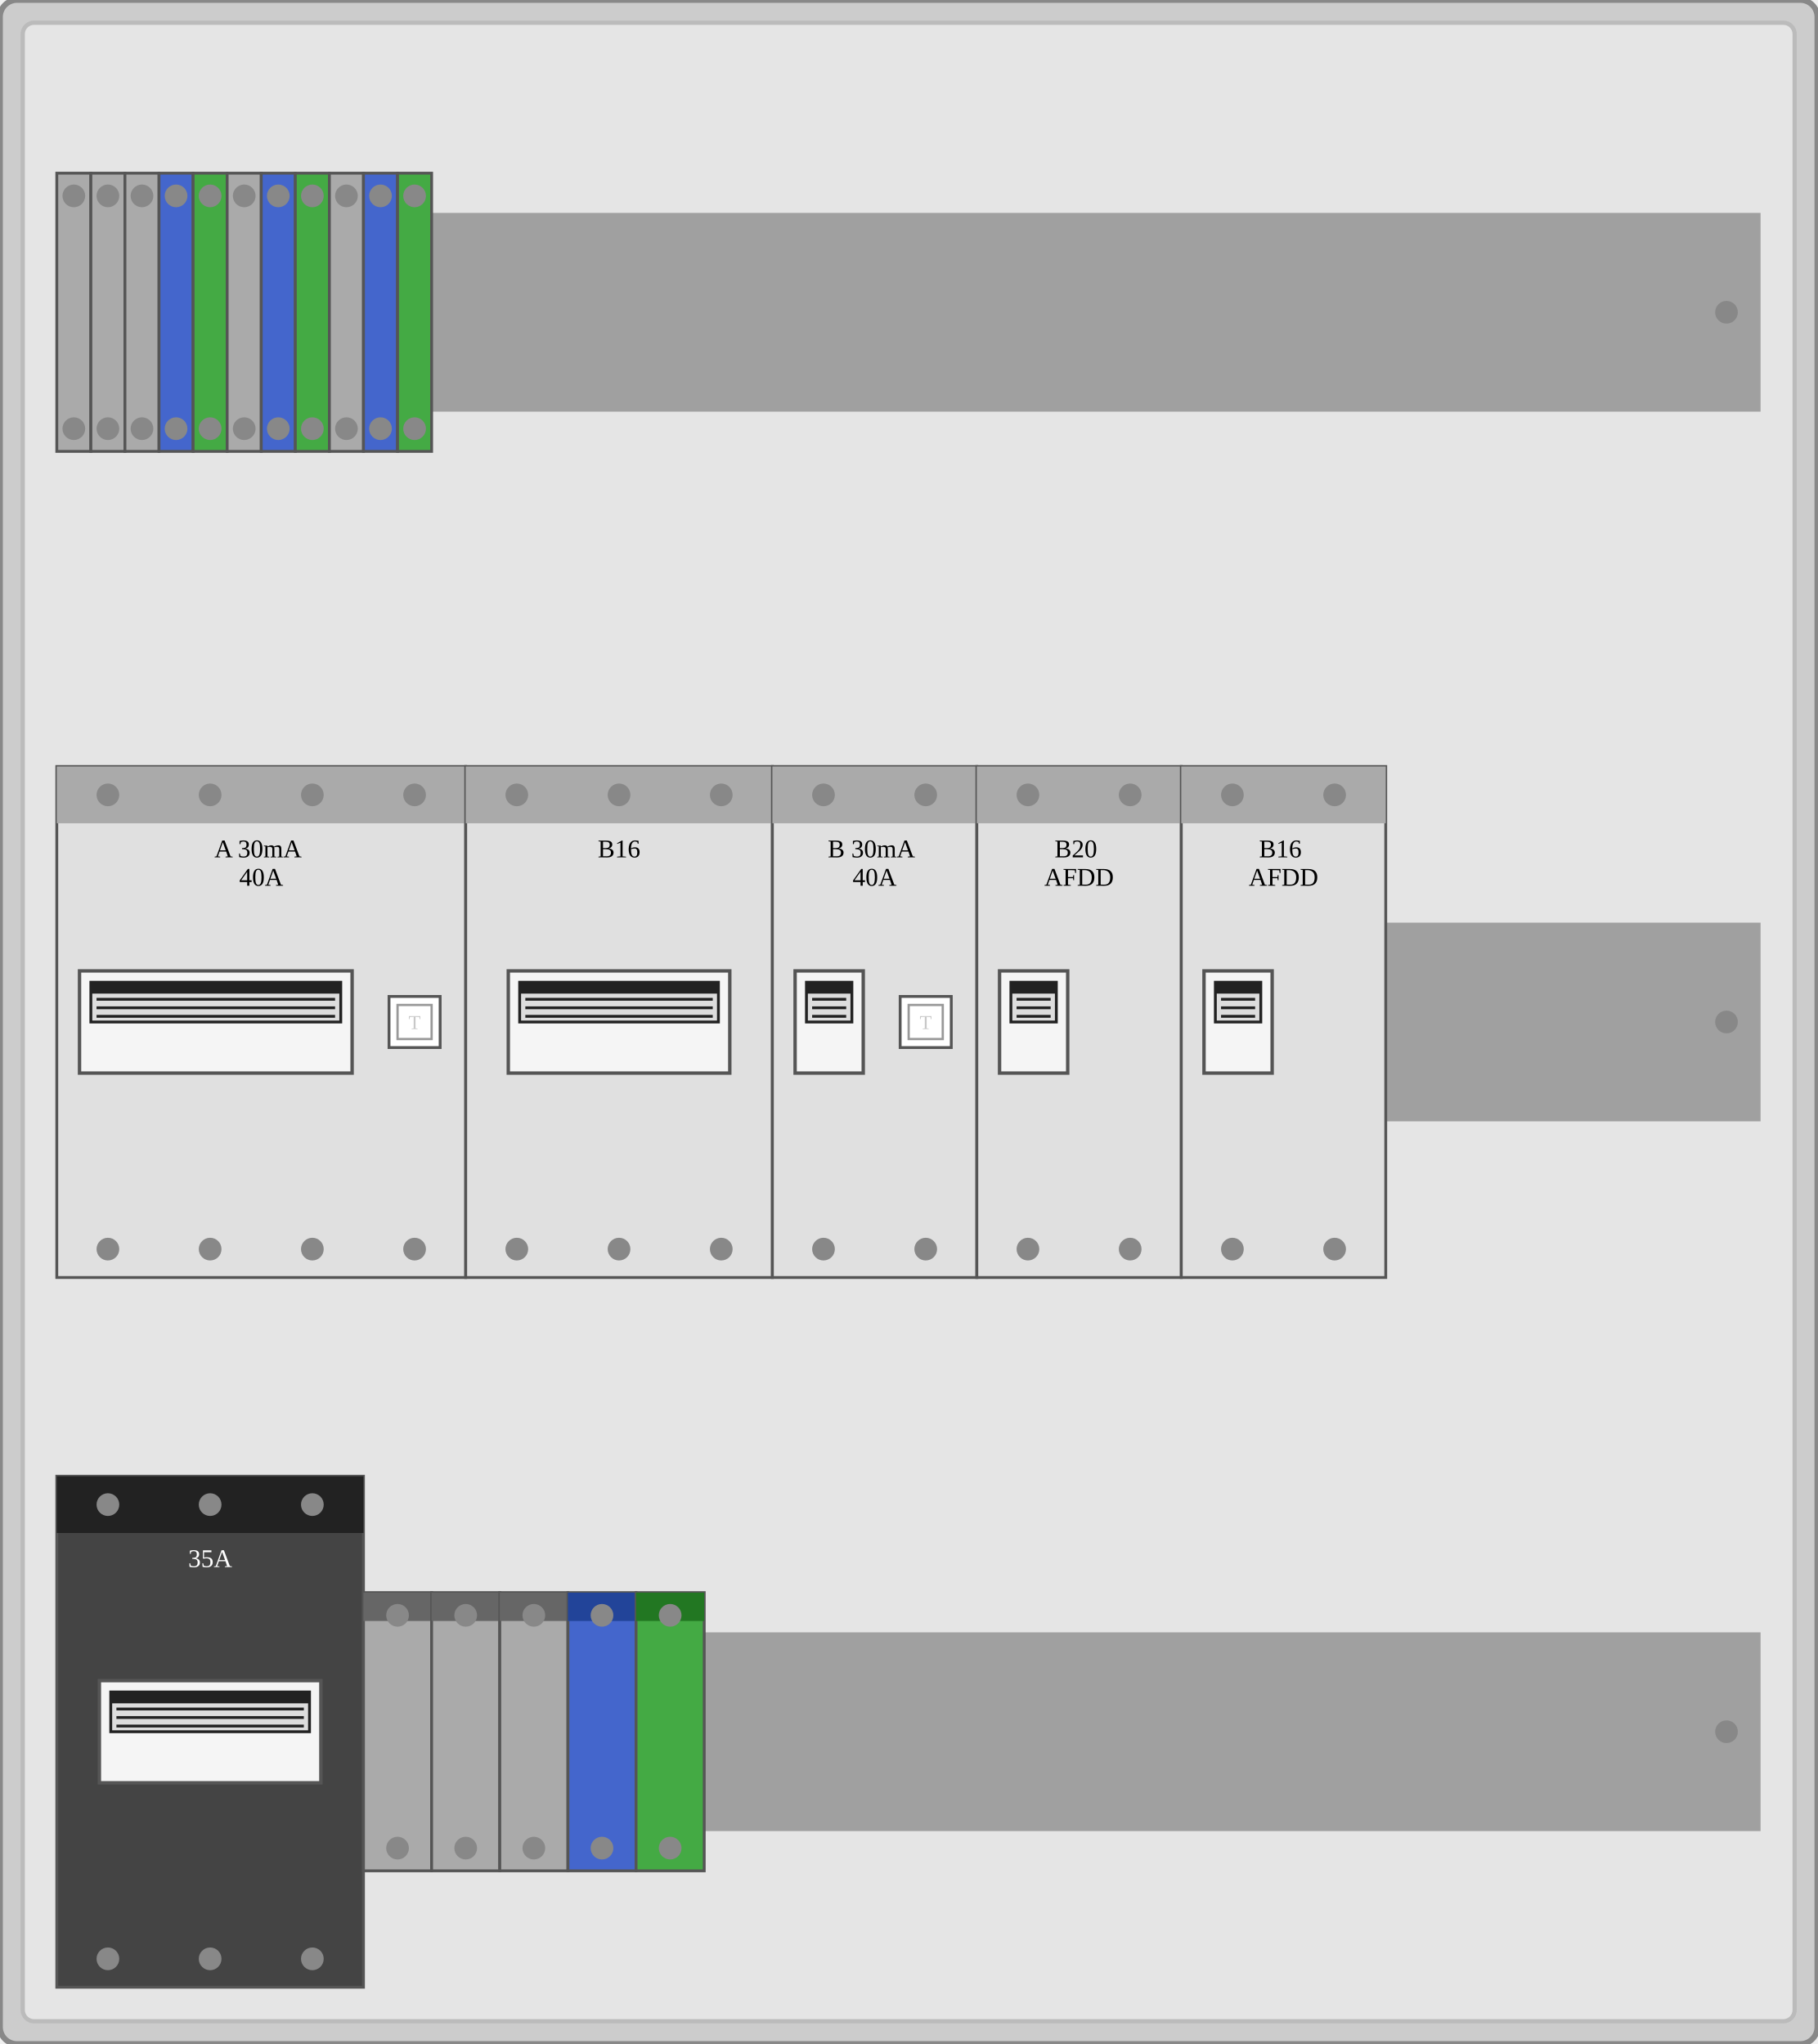
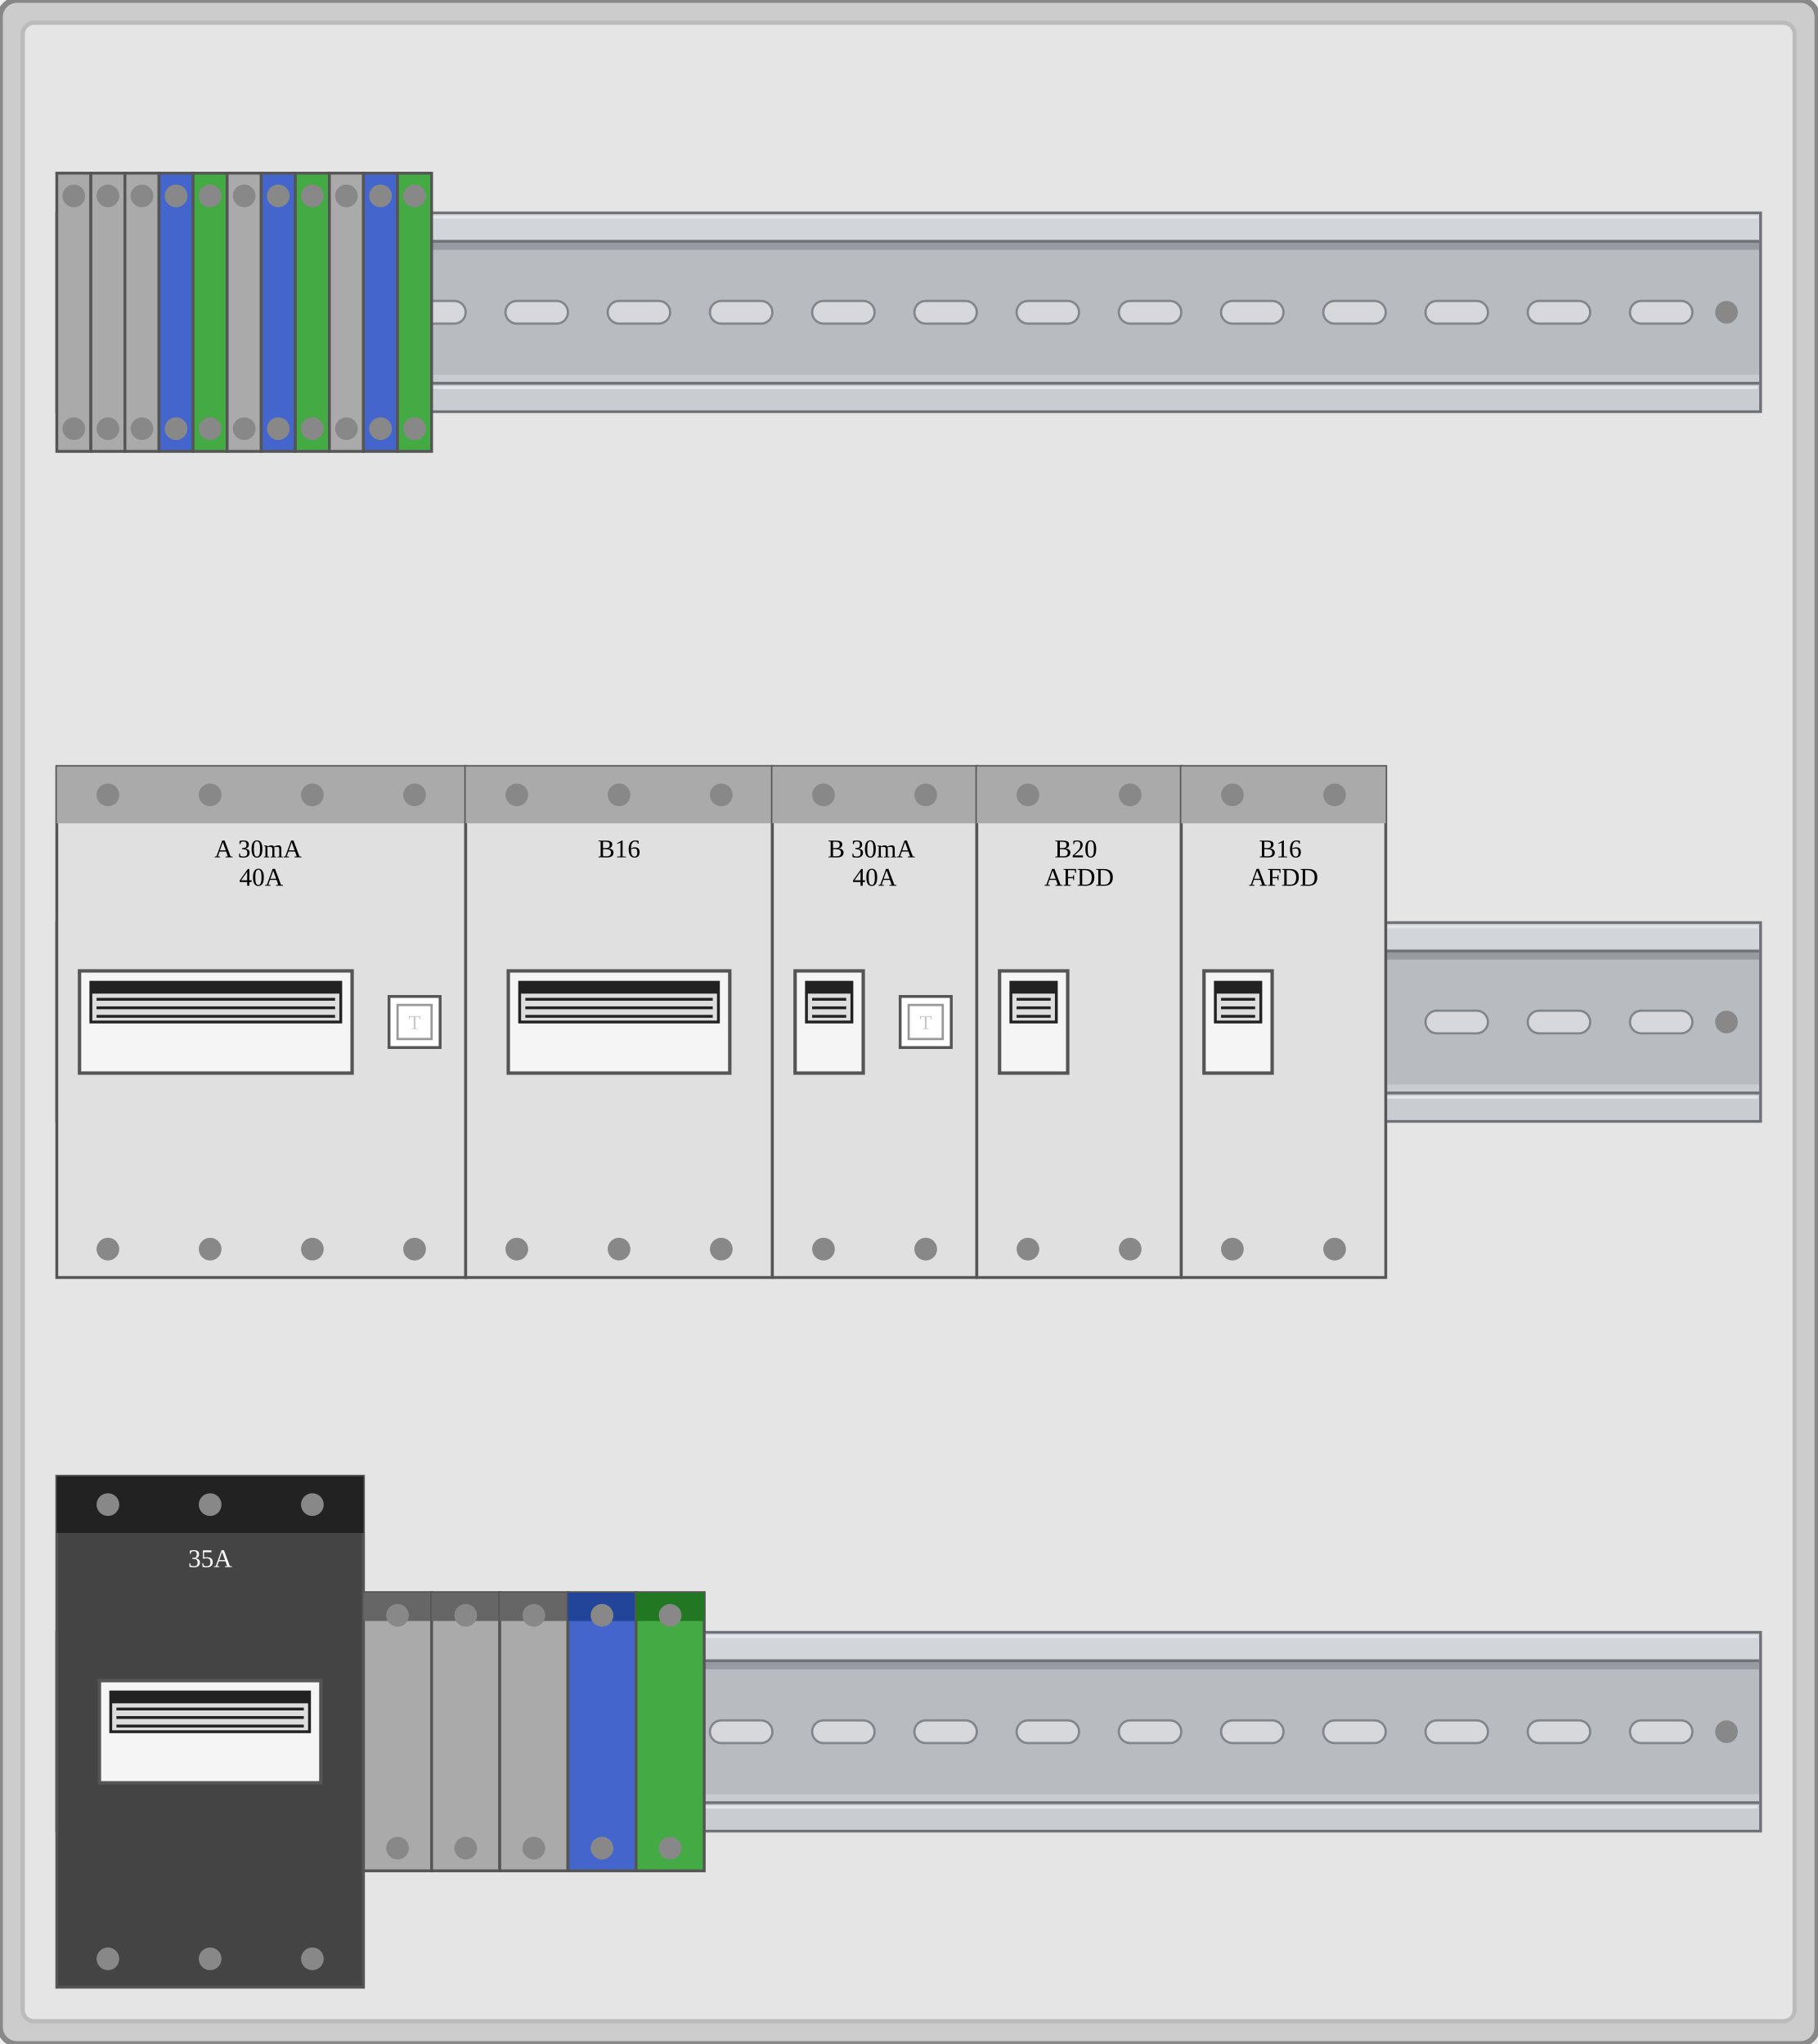
<svg xmlns="http://www.w3.org/2000/svg" width="640" height="720" viewBox="0 0 640 720">
  <rect x="0" y="0" width="640" height="720" rx="6" fill="#cccccc" stroke="#888888" stroke-width="2" />
  <rect x="8" y="8" width="624" height="704" rx="4" fill="#e5e5e5" stroke="#bbbbbb" stroke-width="1.5" />
  <g transform="translate(20, 20)">
-     <rect x="0" y="55" width="600" height="70" fill="#a0a0a0" />
+     <g>
+       <rect x="0" y="55" width="600" height="70" fill="#b8bcc1" stroke="#6f7378" stroke-width="1" />
+       <rect x="0.5" y="55.5" width="599" height="9.5" fill="#d2d6da" />
+       <line x1="1" x2="599" y1="56.5" y2="56.5" stroke="#e4e7ea" stroke-width="1" />
+       <rect x="0.5" y="65" width="599" height="3" fill="#979ba1" />
+       <line x1="0.5" x2="599.5" y1="65" y2="65" stroke="#6f7378" stroke-width="1" />
+       <rect x="0.5" y="112" width="599" height="3" fill="#c8ccd1" />
+       <rect x="0.5" y="115" width="599" height="9.5" fill="#c9cdd2" />
+       <line x1="0.5" x2="599.5" y1="115" y2="115" stroke="#6f7378" stroke-width="1" />
+       <line x1="1" x2="599" y1="116.5" y2="116.5" stroke="#e4e7ea" stroke-width="1" />
+       <rect x="14" y="86" width="22" height="8" rx="4" ry="4" fill="#d6d8db" stroke="#82868c" stroke-width="0.8" />
+       <rect x="50" y="86" width="22" height="8" rx="4" ry="4" fill="#d6d8db" stroke="#82868c" stroke-width="0.8" />
+       <rect x="86" y="86" width="22" height="8" rx="4" ry="4" fill="#d6d8db" stroke="#82868c" stroke-width="0.8" />
+       <rect x="122" y="86" width="22" height="8" rx="4" ry="4" fill="#d6d8db" stroke="#82868c" stroke-width="0.8" />
+       <rect x="158" y="86" width="22" height="8" rx="4" ry="4" fill="#d6d8db" stroke="#82868c" stroke-width="0.8" />
+       <rect x="194" y="86" width="22" height="8" rx="4" ry="4" fill="#d6d8db" stroke="#82868c" stroke-width="0.8" />
+       <rect x="230" y="86" width="22" height="8" rx="4" ry="4" fill="#d6d8db" stroke="#82868c" stroke-width="0.8" />
+       <rect x="266" y="86" width="22" height="8" rx="4" ry="4" fill="#d6d8db" stroke="#82868c" stroke-width="0.8" />
+       <rect x="302" y="86" width="22" height="8" rx="4" ry="4" fill="#d6d8db" stroke="#82868c" stroke-width="0.8" />
+       <rect x="338" y="86" width="22" height="8" rx="4" ry="4" fill="#d6d8db" stroke="#82868c" stroke-width="0.8" />
+       <rect x="374" y="86" width="22" height="8" rx="4" ry="4" fill="#d6d8db" stroke="#82868c" stroke-width="0.8" />
+       <rect x="410" y="86" width="22" height="8" rx="4" ry="4" fill="#d6d8db" stroke="#82868c" stroke-width="0.8" />
+       <rect x="446" y="86" width="22" height="8" rx="4" ry="4" fill="#d6d8db" stroke="#82868c" stroke-width="0.8" />
+       <rect x="482" y="86" width="22" height="8" rx="4" ry="4" fill="#d6d8db" stroke="#82868c" stroke-width="0.8" />
+       <rect x="518" y="86" width="22" height="8" rx="4" ry="4" fill="#d6d8db" stroke="#82868c" stroke-width="0.8" />
+       <rect x="554" y="86" width="22" height="8" rx="4" ry="4" fill="#d6d8db" stroke="#82868c" stroke-width="0.8" />
+     </g>
    <rect x="0" y="41" width="12" height="98" fill="#aaaaaa" stroke="#555555" stroke-width="1" />
    <circle cx="6" cy="49" r="4" fill="#888888" data-querschnitt="2.5" data-farbe="schwarz" data-netz="N24" data-bauteil="Reihenklemme_L1_SK1" style="cursor: pointer;" />
    <circle cx="6" cy="131" r="4" fill="#888888" data-querschnitt="2.5" data-farbe="schwarz" data-netz="N27" data-bauteil="Reihenklemme_L1_SK1" style="cursor: pointer;" />
    <rect x="12" y="41" width="12" height="98" fill="#aaaaaa" stroke="#555555" stroke-width="1" />
    <circle cx="18" cy="49" r="4" fill="#888888" data-querschnitt="2.5" data-farbe="braun" data-netz="N25" data-bauteil="Reihenklemme_L2_SK1" style="cursor: pointer;" />
    <circle cx="18" cy="131" r="4" fill="#888888" data-querschnitt="2.5" data-farbe="braun" data-netz="N31" data-bauteil="Reihenklemme_L2_SK1" style="cursor: pointer;" />
    <rect x="24" y="41" width="12" height="98" fill="#aaaaaa" stroke="#555555" stroke-width="1" />
    <circle cx="30" cy="49" r="4" fill="#888888" data-querschnitt="2.5" data-farbe="grau" data-netz="N26" data-bauteil="Reihenklemme_L3_SK1" style="cursor: pointer;" />
    <circle cx="30" cy="131" r="4" fill="#888888" data-querschnitt="2.5" data-farbe="grau" data-netz="N34" data-bauteil="Reihenklemme_L3_SK1" style="cursor: pointer;" />
    <rect x="36" y="41" width="12" height="98" fill="#4466cc" stroke="#555555" stroke-width="1" />
    <circle cx="42" cy="49" r="4" fill="#888888" data-querschnitt="2.5" data-farbe="blau" data-netz="N23" data-bauteil="Reihenklemme_N_SK1" style="cursor: pointer;" />
    <circle cx="42" cy="131" r="4" fill="#888888" data-querschnitt="2.5" data-farbe="blau" data-netz="N28" data-bauteil="Reihenklemme_N_SK1" style="cursor: pointer;" />
    <rect x="48" y="41" width="12" height="98" fill="#44aa44" stroke="#555555" stroke-width="1" />
    <circle cx="54" cy="49" r="4" fill="#888888" data-querschnitt="2.5" data-farbe="gn-ge" data-netz="N30" data-bauteil="Reihenklemme_PE_SK1" style="cursor: pointer;" />
    <circle cx="54" cy="131" r="4" fill="#888888" data-querschnitt="2.5" data-farbe="gn-ge" data-netz="N29" data-bauteil="Reihenklemme_PE_SK1" style="cursor: pointer;" />
    <rect x="60" y="41" width="12" height="98" fill="#aaaaaa" stroke="#555555" stroke-width="1" />
    <circle cx="66" cy="49" r="4" fill="#888888" data-querschnitt="2.5" data-farbe="schwarz" data-netz="N64" data-bauteil="Reihenklemme_L_SK2" style="cursor: pointer;" />
    <circle cx="66" cy="131" r="4" fill="#888888" data-querschnitt="2.5" data-farbe="schwarz" data-netz="N68" data-bauteil="Reihenklemme_L_SK2" style="cursor: pointer;" />
    <rect x="72" y="41" width="12" height="98" fill="#4466cc" stroke="#555555" stroke-width="1" />
    <circle cx="78" cy="49" r="4" fill="#888888" data-querschnitt="2.5" data-farbe="blau" data-netz="N65" data-bauteil="Reihenklemme_N_SK2" style="cursor: pointer;" />
    <circle cx="78" cy="131" r="4" fill="#888888" data-querschnitt="2.5" data-farbe="blau" data-netz="N69" data-bauteil="Reihenklemme_N_SK2" style="cursor: pointer;" />
    <rect x="84" y="41" width="12" height="98" fill="#44aa44" stroke="#555555" stroke-width="1" />
    <circle cx="90" cy="49" r="4" fill="#888888" data-querschnitt="2.5" data-farbe="gn-ge" data-netz="N70" data-bauteil="Reihenklemme_PE_SK2" style="cursor: pointer;" />
    <circle cx="90" cy="131" r="4" fill="#888888" data-querschnitt="2.5" data-farbe="gn-ge" data-netz="N70" data-bauteil="Reihenklemme_PE_SK2" style="cursor: pointer;" />
    <rect x="96" y="41" width="12" height="98" fill="#aaaaaa" stroke="#555555" stroke-width="1" />
    <circle cx="102" cy="49" r="4" fill="#888888" data-querschnitt="2.5" data-farbe="schwarz" data-netz="N66" data-bauteil="Reihenklemme_L_SK3" style="cursor: pointer;" />
    <circle cx="102" cy="131" r="4" fill="#888888" data-querschnitt="2.5" data-farbe="schwarz" data-netz="N71" data-bauteil="Reihenklemme_L_SK3" style="cursor: pointer;" />
    <rect x="108" y="41" width="12" height="98" fill="#4466cc" stroke="#555555" stroke-width="1" />
    <circle cx="114" cy="49" r="4" fill="#888888" data-querschnitt="2.5" data-farbe="blau" data-netz="N67" data-bauteil="Reihenklemme_N_SK3" style="cursor: pointer;" />
    <circle cx="114" cy="131" r="4" fill="#888888" data-querschnitt="2.5" data-farbe="blau" data-netz="N72" data-bauteil="Reihenklemme_N_SK3" style="cursor: pointer;" />
    <rect x="120" y="41" width="12" height="98" fill="#44aa44" stroke="#555555" stroke-width="1" />
    <circle cx="126" cy="49" r="4" fill="#888888" data-querschnitt="2.5" data-farbe="gn-ge" data-netz="N73" data-bauteil="Reihenklemme_PE_SK3" style="cursor: pointer;" />
    <circle cx="126" cy="131" r="4" fill="#888888" data-querschnitt="2.5" data-farbe="gn-ge" data-netz="N73" data-bauteil="Reihenklemme_PE_SK3" style="cursor: pointer;" />
    <circle cx="588" cy="90" r="4" fill="#888888" data-querschnitt="null" data-farbe="blank" data-netz="N51" data-bauteil="H3" style="cursor: pointer;" />
-     <rect x="0" y="305" width="600" height="70" fill="#a0a0a0" />
+     <g>
+       <rect x="0" y="305" width="600" height="70" fill="#b8bcc1" stroke="#6f7378" stroke-width="1" />
+       <rect x="0.5" y="305.5" width="599" height="9.5" fill="#d2d6da" />
+       <line x1="1" x2="599" y1="306.5" y2="306.5" stroke="#e4e7ea" stroke-width="1" />
+       <rect x="0.5" y="315" width="599" height="3" fill="#979ba1" />
+       <line x1="0.5" x2="599.5" y1="315" y2="315" stroke="#6f7378" stroke-width="1" />
+       <rect x="0.5" y="362" width="599" height="3" fill="#c8ccd1" />
+       <rect x="0.5" y="365" width="599" height="9.5" fill="#c9cdd2" />
+       <line x1="0.5" x2="599.5" y1="365" y2="365" stroke="#6f7378" stroke-width="1" />
+       <line x1="1" x2="599" y1="366.5" y2="366.5" stroke="#e4e7ea" stroke-width="1" />
+       <rect x="14" y="336" width="22" height="8" rx="4" ry="4" fill="#d6d8db" stroke="#82868c" stroke-width="0.8" />
+       <rect x="50" y="336" width="22" height="8" rx="4" ry="4" fill="#d6d8db" stroke="#82868c" stroke-width="0.8" />
+       <rect x="86" y="336" width="22" height="8" rx="4" ry="4" fill="#d6d8db" stroke="#82868c" stroke-width="0.8" />
+       <rect x="122" y="336" width="22" height="8" rx="4" ry="4" fill="#d6d8db" stroke="#82868c" stroke-width="0.8" />
+       <rect x="158" y="336" width="22" height="8" rx="4" ry="4" fill="#d6d8db" stroke="#82868c" stroke-width="0.8" />
+       <rect x="194" y="336" width="22" height="8" rx="4" ry="4" fill="#d6d8db" stroke="#82868c" stroke-width="0.8" />
+       <rect x="230" y="336" width="22" height="8" rx="4" ry="4" fill="#d6d8db" stroke="#82868c" stroke-width="0.8" />
+       <rect x="266" y="336" width="22" height="8" rx="4" ry="4" fill="#d6d8db" stroke="#82868c" stroke-width="0.8" />
+       <rect x="302" y="336" width="22" height="8" rx="4" ry="4" fill="#d6d8db" stroke="#82868c" stroke-width="0.8" />
+       <rect x="338" y="336" width="22" height="8" rx="4" ry="4" fill="#d6d8db" stroke="#82868c" stroke-width="0.8" />
+       <rect x="374" y="336" width="22" height="8" rx="4" ry="4" fill="#d6d8db" stroke="#82868c" stroke-width="0.8" />
+       <rect x="410" y="336" width="22" height="8" rx="4" ry="4" fill="#d6d8db" stroke="#82868c" stroke-width="0.8" />
+       <rect x="446" y="336" width="22" height="8" rx="4" ry="4" fill="#d6d8db" stroke="#82868c" stroke-width="0.8" />
+       <rect x="482" y="336" width="22" height="8" rx="4" ry="4" fill="#d6d8db" stroke="#82868c" stroke-width="0.8" />
+       <rect x="518" y="336" width="22" height="8" rx="4" ry="4" fill="#d6d8db" stroke="#82868c" stroke-width="0.8" />
+       <rect x="554" y="336" width="22" height="8" rx="4" ry="4" fill="#d6d8db" stroke="#82868c" stroke-width="0.8" />
+     </g>
    <rect x="0" y="250" width="144" height="180" fill="#e0e0e0" stroke="#555555" stroke-width="1" />
    <rect x="0" y="250" width="144" height="20" fill="#aaaaaa" />
    <text x="72" y="282" text-anchor="middle" font-size="9" fill="#000000">
      <tspan x="72" dy="0">A 30mA</tspan>
      <tspan x="72" dy="10">40A</tspan>
    </text>
    <g data-schalter="RCD1" style="cursor: pointer;">
      <rect x="8" y="322" width="96" height="36" fill="#f5f5f5" stroke="#555555" stroke-width="1.2" />
      <g>
        <rect x="12" y="326" width="88" height="14" fill="#dddddd" stroke="#222222" stroke-width="1" />
        <rect x="12" y="326" width="88" height="4" fill="#222222" />
        <line x1="14" x2="98" y1="332" y2="332" stroke="#222222" stroke-width="1" />
        <line x1="14" x2="98" y1="335" y2="335" stroke="#222222" stroke-width="1" />
        <line x1="14" x2="98" y1="338" y2="338" stroke="#222222" stroke-width="1" />
      </g>
    </g>
    <g data-prueftaste="RCD1">
      <rect x="117" y="331" width="18" height="18" fill="#ffffff" stroke="#555555" stroke-width="1" style="cursor: pointer;" />
      <rect x="120" y="334" width="12" height="12" fill="#ffffff" stroke="#999999" stroke-width="0.8" style="cursor: pointer;" />
      <text x="126" y="342.5" text-anchor="middle" font-size="7" fill="#c8c8c8" pointer-events="none">T</text>
    </g>
    <circle cx="18" cy="260" r="4" fill="#888888" data-querschnitt="10" data-farbe="schwarz" data-netz="N9" data-bauteil="RCD1" style="cursor: pointer;" />
    <circle cx="18" cy="420" r="4" fill="#888888" data-querschnitt="2.5" data-farbe="schwarz" data-netz="N20" data-bauteil="RCD1" style="cursor: pointer;" />
    <circle cx="54" cy="260" r="4" fill="#888888" data-querschnitt="10" data-farbe="braun" data-netz="N10" data-bauteil="RCD1" style="cursor: pointer;" />
    <circle cx="54" cy="420" r="4" fill="#888888" data-querschnitt="2.5" data-farbe="braun" data-netz="N21" data-bauteil="RCD1" style="cursor: pointer;" />
    <circle cx="90" cy="260" r="4" fill="#888888" data-querschnitt="10" data-farbe="grau" data-netz="N11" data-bauteil="RCD1" style="cursor: pointer;" />
    <circle cx="90" cy="420" r="4" fill="#888888" data-querschnitt="2.5" data-farbe="grau" data-netz="N22" data-bauteil="RCD1" style="cursor: pointer;" />
    <circle cx="126" cy="260" r="4" fill="#888888" data-querschnitt="10" data-farbe="blau" data-netz="N12" data-bauteil="RCD1" style="cursor: pointer;" />
    <circle cx="126" cy="420" r="4" fill="#888888" data-querschnitt="2.5" data-farbe="blau" data-netz="N23" data-bauteil="RCD1" style="cursor: pointer;" />
    <rect x="144" y="250" width="108" height="180" fill="#e0e0e0" stroke="#555555" stroke-width="1" />
    <rect x="144" y="250" width="108" height="20" fill="#aaaaaa" />
    <text x="198" y="282" text-anchor="middle" font-size="9" fill="#000000">
      <tspan x="198" dy="0">B16</tspan>
    </text>
    <g data-schalter="LS1" style="cursor: pointer;">
      <rect x="159" y="322" width="78" height="36" fill="#f5f5f5" stroke="#555555" stroke-width="1.2" />
      <g>
        <rect x="163" y="326" width="70" height="14" fill="#dddddd" stroke="#222222" stroke-width="1" />
        <rect x="163" y="326" width="70" height="4" fill="#222222" />
        <line x1="165" x2="231" y1="332" y2="332" stroke="#222222" stroke-width="1" />
        <line x1="165" x2="231" y1="335" y2="335" stroke="#222222" stroke-width="1" />
        <line x1="165" x2="231" y1="338" y2="338" stroke="#222222" stroke-width="1" />
      </g>
    </g>
    <circle cx="162" cy="260" r="4" fill="#888888" data-querschnitt="2.5" data-farbe="schwarz" data-netz="N20" data-bauteil="LS1" style="cursor: pointer;" />
    <circle cx="162" cy="420" r="4" fill="#888888" data-querschnitt="2.5" data-farbe="schwarz" data-netz="N24" data-bauteil="LS1" style="cursor: pointer;" />
    <circle cx="198" cy="260" r="4" fill="#888888" data-querschnitt="2.5" data-farbe="braun" data-netz="N21" data-bauteil="LS1" style="cursor: pointer;" />
    <circle cx="198" cy="420" r="4" fill="#888888" data-querschnitt="2.5" data-farbe="braun" data-netz="N25" data-bauteil="LS1" style="cursor: pointer;" />
    <circle cx="234" cy="260" r="4" fill="#888888" data-querschnitt="2.5" data-farbe="grau" data-netz="N22" data-bauteil="LS1" style="cursor: pointer;" />
    <circle cx="234" cy="420" r="4" fill="#888888" data-querschnitt="2.5" data-farbe="grau" data-netz="N26" data-bauteil="LS1" style="cursor: pointer;" />
    <rect x="252" y="250" width="72" height="180" fill="#e0e0e0" stroke="#555555" stroke-width="1" />
    <rect x="252" y="250" width="72" height="20" fill="#aaaaaa" />
    <text x="288" y="282" text-anchor="middle" font-size="9" fill="#000000">
      <tspan x="288" dy="0">B 30mA</tspan>
      <tspan x="288" dy="10">40A</tspan>
    </text>
    <g data-schalter="RCD2" style="cursor: pointer;">
      <rect x="260" y="322" width="24" height="36" fill="#f5f5f5" stroke="#555555" stroke-width="1.2" />
      <g>
        <rect x="264" y="326" width="16" height="14" fill="#dddddd" stroke="#222222" stroke-width="1" />
        <rect x="264" y="326" width="16" height="4" fill="#222222" />
        <line x1="266" x2="278" y1="332" y2="332" stroke="#222222" stroke-width="1" />
        <line x1="266" x2="278" y1="335" y2="335" stroke="#222222" stroke-width="1" />
        <line x1="266" x2="278" y1="338" y2="338" stroke="#222222" stroke-width="1" />
      </g>
    </g>
    <g data-prueftaste="RCD2">
      <rect x="297" y="331" width="18" height="18" fill="#ffffff" stroke="#555555" stroke-width="1" style="cursor: pointer;" />
      <rect x="300" y="334" width="12" height="12" fill="#ffffff" stroke="#999999" stroke-width="0.8" style="cursor: pointer;" />
      <text x="306" y="342.5" text-anchor="middle" font-size="7" fill="#c8c8c8" pointer-events="none">T</text>
    </g>
    <circle cx="270" cy="260" r="4" fill="#888888" data-querschnitt="10" data-farbe="schwarz" data-netz="N9" data-bauteil="RCD2" style="cursor: pointer;" />
    <circle cx="270" cy="420" r="4" fill="#888888" data-querschnitt="2.5" data-farbe="schwarz" data-netz="N60" data-netz-weitere="N61" data-bauteil="RCD2" style="cursor: pointer;" />
    <circle cx="306" cy="260" r="4" fill="#888888" data-querschnitt="10" data-farbe="blau" data-netz="N12" data-bauteil="RCD2" style="cursor: pointer;" />
    <circle cx="306" cy="420" r="4" fill="#888888" data-querschnitt="2.5" data-farbe="blau" data-netz="N62" data-netz-weitere="N63" data-bauteil="RCD2" style="cursor: pointer;" />
    <rect x="324" y="250" width="72" height="180" fill="#e0e0e0" stroke="#555555" stroke-width="1" />
    <rect x="324" y="250" width="72" height="20" fill="#aaaaaa" />
    <text x="360" y="282" text-anchor="middle" font-size="9" fill="#000000">
      <tspan x="360" dy="0">B20</tspan>
      <tspan x="360" dy="10">AFDD</tspan>
    </text>
    <g data-schalter="LS2" style="cursor: pointer;">
      <rect x="332" y="322" width="24" height="36" fill="#f5f5f5" stroke="#555555" stroke-width="1.2" />
      <g>
        <rect x="336" y="326" width="16" height="14" fill="#dddddd" stroke="#222222" stroke-width="1" />
        <rect x="336" y="326" width="16" height="4" fill="#222222" />
        <line x1="338" x2="350" y1="332" y2="332" stroke="#222222" stroke-width="1" />
        <line x1="338" x2="350" y1="335" y2="335" stroke="#222222" stroke-width="1" />
        <line x1="338" x2="350" y1="338" y2="338" stroke="#222222" stroke-width="1" />
      </g>
    </g>
    <circle cx="342" cy="260" r="4" fill="#888888" data-querschnitt="2.5" data-farbe="schwarz" data-netz="N60" data-bauteil="LS2" style="cursor: pointer;" />
    <circle cx="342" cy="420" r="4" fill="#888888" data-querschnitt="2.5" data-farbe="schwarz" data-netz="N64" data-bauteil="LS2" style="cursor: pointer;" />
    <circle cx="378" cy="260" r="4" fill="#888888" data-querschnitt="2.5" data-farbe="blau" data-netz="N62" data-bauteil="LS2" style="cursor: pointer;" />
    <circle cx="378" cy="420" r="4" fill="#888888" data-querschnitt="2.5" data-farbe="blau" data-netz="N65" data-bauteil="LS2" style="cursor: pointer;" />
    <rect x="396" y="250" width="72" height="180" fill="#e0e0e0" stroke="#555555" stroke-width="1" />
    <rect x="396" y="250" width="72" height="20" fill="#aaaaaa" />
    <text x="432" y="282" text-anchor="middle" font-size="9" fill="#000000">
      <tspan x="432" dy="0">B16</tspan>
      <tspan x="432" dy="10">AFDD</tspan>
    </text>
    <g data-schalter="LS3" style="cursor: pointer;">
      <rect x="404" y="322" width="24" height="36" fill="#f5f5f5" stroke="#555555" stroke-width="1.2" />
      <g>
        <rect x="408" y="326" width="16" height="14" fill="#dddddd" stroke="#222222" stroke-width="1" />
        <rect x="408" y="326" width="16" height="4" fill="#222222" />
        <line x1="410" x2="422" y1="332" y2="332" stroke="#222222" stroke-width="1" />
        <line x1="410" x2="422" y1="335" y2="335" stroke="#222222" stroke-width="1" />
        <line x1="410" x2="422" y1="338" y2="338" stroke="#222222" stroke-width="1" />
      </g>
    </g>
    <circle cx="414" cy="260" r="4" fill="#888888" data-querschnitt="2.5" data-farbe="schwarz" data-netz="N61" data-bauteil="LS3" style="cursor: pointer;" />
    <circle cx="414" cy="420" r="4" fill="#888888" data-querschnitt="2.5" data-farbe="schwarz" data-netz="N66" data-bauteil="LS3" style="cursor: pointer;" />
    <circle cx="450" cy="260" r="4" fill="#888888" data-querschnitt="2.5" data-farbe="blau" data-netz="N63" data-bauteil="LS3" style="cursor: pointer;" />
    <circle cx="450" cy="420" r="4" fill="#888888" data-querschnitt="2.5" data-farbe="blau" data-netz="N67" data-bauteil="LS3" style="cursor: pointer;" />
    <circle cx="588" cy="340" r="4" fill="#888888" data-querschnitt="null" data-farbe="blank" data-bauteil="H2" style="cursor: pointer;" />
-     <rect x="0" y="555" width="600" height="70" fill="#a0a0a0" />
+     <g>
+       <rect x="0" y="555" width="600" height="70" fill="#b8bcc1" stroke="#6f7378" stroke-width="1" />
+       <rect x="0.5" y="555.5" width="599" height="9.5" fill="#d2d6da" />
+       <line x1="1" x2="599" y1="556.5" y2="556.5" stroke="#e4e7ea" stroke-width="1" />
+       <rect x="0.5" y="565" width="599" height="3" fill="#979ba1" />
+       <line x1="0.5" x2="599.5" y1="565" y2="565" stroke="#6f7378" stroke-width="1" />
+       <rect x="0.5" y="612" width="599" height="3" fill="#c8ccd1" />
+       <rect x="0.5" y="615" width="599" height="9.5" fill="#c9cdd2" />
+       <line x1="0.5" x2="599.5" y1="615" y2="615" stroke="#6f7378" stroke-width="1" />
+       <line x1="1" x2="599" y1="616.5" y2="616.5" stroke="#e4e7ea" stroke-width="1" />
+       <rect x="14" y="586" width="22" height="8" rx="4" ry="4" fill="#d6d8db" stroke="#82868c" stroke-width="0.8" />
+       <rect x="50" y="586" width="22" height="8" rx="4" ry="4" fill="#d6d8db" stroke="#82868c" stroke-width="0.8" />
+       <rect x="86" y="586" width="22" height="8" rx="4" ry="4" fill="#d6d8db" stroke="#82868c" stroke-width="0.8" />
+       <rect x="122" y="586" width="22" height="8" rx="4" ry="4" fill="#d6d8db" stroke="#82868c" stroke-width="0.8" />
+       <rect x="158" y="586" width="22" height="8" rx="4" ry="4" fill="#d6d8db" stroke="#82868c" stroke-width="0.8" />
+       <rect x="194" y="586" width="22" height="8" rx="4" ry="4" fill="#d6d8db" stroke="#82868c" stroke-width="0.8" />
+       <rect x="230" y="586" width="22" height="8" rx="4" ry="4" fill="#d6d8db" stroke="#82868c" stroke-width="0.8" />
+       <rect x="266" y="586" width="22" height="8" rx="4" ry="4" fill="#d6d8db" stroke="#82868c" stroke-width="0.8" />
+       <rect x="302" y="586" width="22" height="8" rx="4" ry="4" fill="#d6d8db" stroke="#82868c" stroke-width="0.8" />
+       <rect x="338" y="586" width="22" height="8" rx="4" ry="4" fill="#d6d8db" stroke="#82868c" stroke-width="0.8" />
+       <rect x="374" y="586" width="22" height="8" rx="4" ry="4" fill="#d6d8db" stroke="#82868c" stroke-width="0.8" />
+       <rect x="410" y="586" width="22" height="8" rx="4" ry="4" fill="#d6d8db" stroke="#82868c" stroke-width="0.8" />
+       <rect x="446" y="586" width="22" height="8" rx="4" ry="4" fill="#d6d8db" stroke="#82868c" stroke-width="0.8" />
+       <rect x="482" y="586" width="22" height="8" rx="4" ry="4" fill="#d6d8db" stroke="#82868c" stroke-width="0.8" />
+       <rect x="518" y="586" width="22" height="8" rx="4" ry="4" fill="#d6d8db" stroke="#82868c" stroke-width="0.8" />
+       <rect x="554" y="586" width="22" height="8" rx="4" ry="4" fill="#d6d8db" stroke="#82868c" stroke-width="0.8" />
+     </g>
    <rect x="0" y="500" width="108" height="180" fill="#444444" stroke="#555555" stroke-width="1" />
    <rect x="0" y="500" width="108" height="20" fill="#222222" />
    <text x="54" y="532" text-anchor="middle" font-size="9" fill="#ffffff">
      <tspan x="54" dy="0">35A</tspan>
    </text>
    <g data-schalter="Hauptschalter" style="cursor: pointer;">
      <rect x="15" y="572" width="78" height="36" fill="#f5f5f5" stroke="#555555" stroke-width="1.2" />
      <g>
        <rect x="19" y="576" width="70" height="14" fill="#dddddd" stroke="#222222" stroke-width="1" />
        <rect x="19" y="576" width="70" height="4" fill="#222222" />
        <line x1="21" x2="87" y1="582" y2="582" stroke="#222222" stroke-width="1" />
        <line x1="21" x2="87" y1="585" y2="585" stroke="#222222" stroke-width="1" />
        <line x1="21" x2="87" y1="588" y2="588" stroke="#222222" stroke-width="1" />
      </g>
    </g>
    <circle cx="18" cy="510" r="4" fill="#888888" data-querschnitt="10" data-farbe="schwarz" data-netz="N6" data-bauteil="Hauptschalter" style="cursor: pointer;" />
    <circle cx="18" cy="670" r="4" fill="#888888" data-querschnitt="10" data-farbe="schwarz" data-netz="N9" data-bauteil="Hauptschalter" style="cursor: pointer;" />
    <circle cx="54" cy="510" r="4" fill="#888888" data-querschnitt="10" data-farbe="braun" data-netz="N7" data-bauteil="Hauptschalter" style="cursor: pointer;" />
    <circle cx="54" cy="670" r="4" fill="#888888" data-querschnitt="10" data-farbe="braun" data-netz="N10" data-bauteil="Hauptschalter" style="cursor: pointer;" />
    <circle cx="90" cy="510" r="4" fill="#888888" data-querschnitt="10" data-farbe="grau" data-netz="N8" data-bauteil="Hauptschalter" style="cursor: pointer;" />
    <circle cx="90" cy="670" r="4" fill="#888888" data-querschnitt="10" data-farbe="grau" data-netz="N11" data-bauteil="Hauptschalter" style="cursor: pointer;" />
    <rect x="108" y="541" width="24" height="98" fill="#aaaaaa" stroke="#555555" stroke-width="1" />
    <rect x="108" y="541" width="24" height="10" fill="#666666" />
    <circle cx="120" cy="549" r="4" fill="#888888" data-querschnitt="16" data-farbe="schwarz" data-netz="N1" data-bauteil="L1-Klemme" style="cursor: pointer;" />
    <circle cx="120" cy="631" r="4" fill="#888888" data-querschnitt="10" data-farbe="schwarz" data-netz="N6" data-bauteil="L1-Klemme" style="cursor: pointer;" />
    <rect x="132" y="541" width="24" height="98" fill="#aaaaaa" stroke="#555555" stroke-width="1" />
    <rect x="132" y="541" width="24" height="10" fill="#666666" />
    <circle cx="144" cy="549" r="4" fill="#888888" data-querschnitt="16" data-farbe="braun" data-netz="N2" data-bauteil="L2-Klemme" style="cursor: pointer;" />
    <circle cx="144" cy="631" r="4" fill="#888888" data-querschnitt="10" data-farbe="braun" data-netz="N7" data-bauteil="L2-Klemme" style="cursor: pointer;" />
    <rect x="156" y="541" width="24" height="98" fill="#aaaaaa" stroke="#555555" stroke-width="1" />
    <rect x="156" y="541" width="24" height="10" fill="#666666" />
    <circle cx="168" cy="549" r="4" fill="#888888" data-querschnitt="16" data-farbe="grau" data-netz="N3" data-bauteil="L3-Klemme" style="cursor: pointer;" />
    <circle cx="168" cy="631" r="4" fill="#888888" data-querschnitt="10" data-farbe="grau" data-netz="N8" data-bauteil="L3-Klemme" style="cursor: pointer;" />
    <rect x="180" y="541" width="24" height="98" fill="#4466cc" stroke="#555555" stroke-width="1" />
    <rect x="180" y="541" width="24" height="10" fill="#224499" />
    <circle cx="192" cy="549" r="4" fill="#888888" data-querschnitt="16" data-farbe="blau" data-netz="N4" data-bauteil="N-Klemme" style="cursor: pointer;" />
    <circle cx="192" cy="631" r="4" fill="#888888" data-querschnitt="10" data-farbe="blau" data-netz="N12" data-bauteil="N-Klemme" style="cursor: pointer;" />
    <rect x="204" y="541" width="24" height="98" fill="#44aa44" stroke="#555555" stroke-width="1" />
    <rect x="204" y="541" width="24" height="10" fill="#227722" />
    <circle cx="216" cy="549" r="4" fill="#888888" data-querschnitt="16" data-farbe="gn-ge" data-netz="N5" data-bauteil="PE-Klemme" style="cursor: pointer;" />
    <circle cx="216" cy="631" r="4" fill="#888888" data-querschnitt="2.5" data-farbe="gn-ge" data-netz="N30" data-bauteil="PE-Klemme" style="cursor: pointer;" />
    <circle cx="588" cy="590" r="4" fill="#888888" data-querschnitt="null" data-farbe="blank" data-netz="N50" data-bauteil="H1" style="cursor: pointer;" />
  </g>
</svg>
